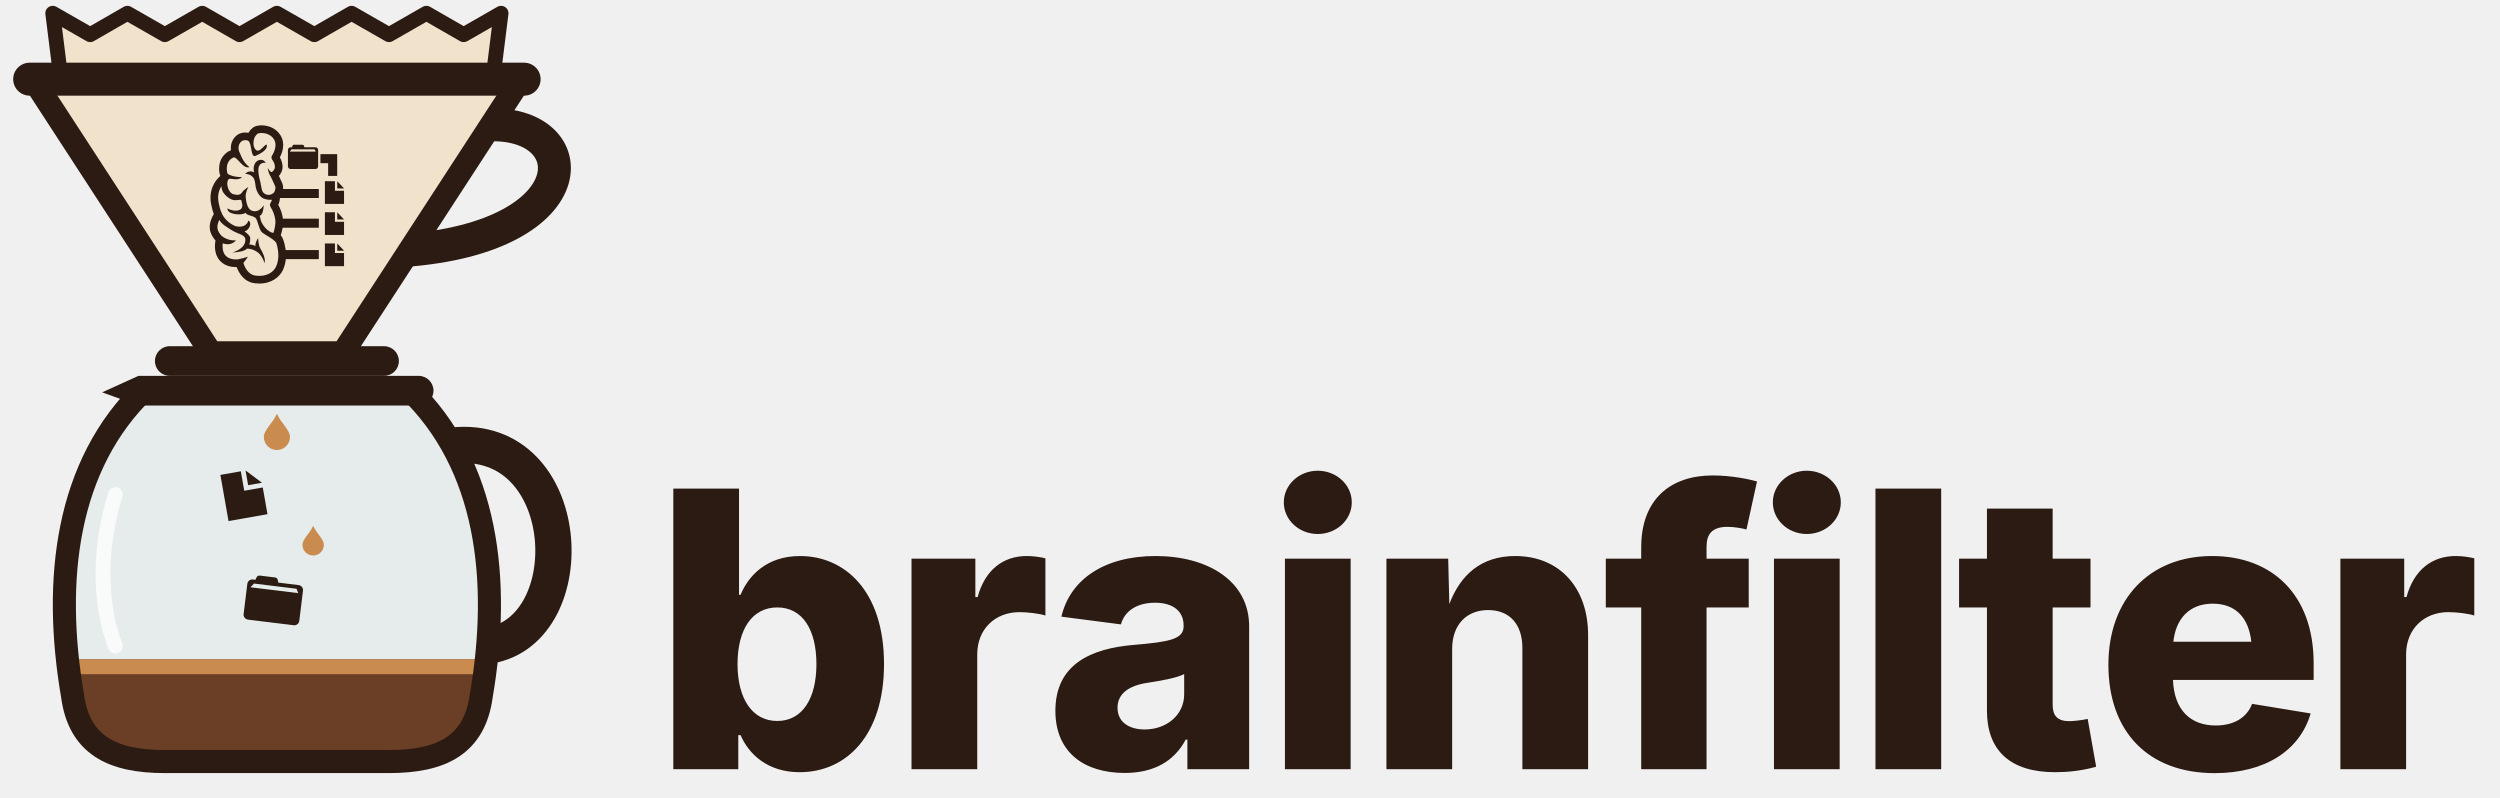
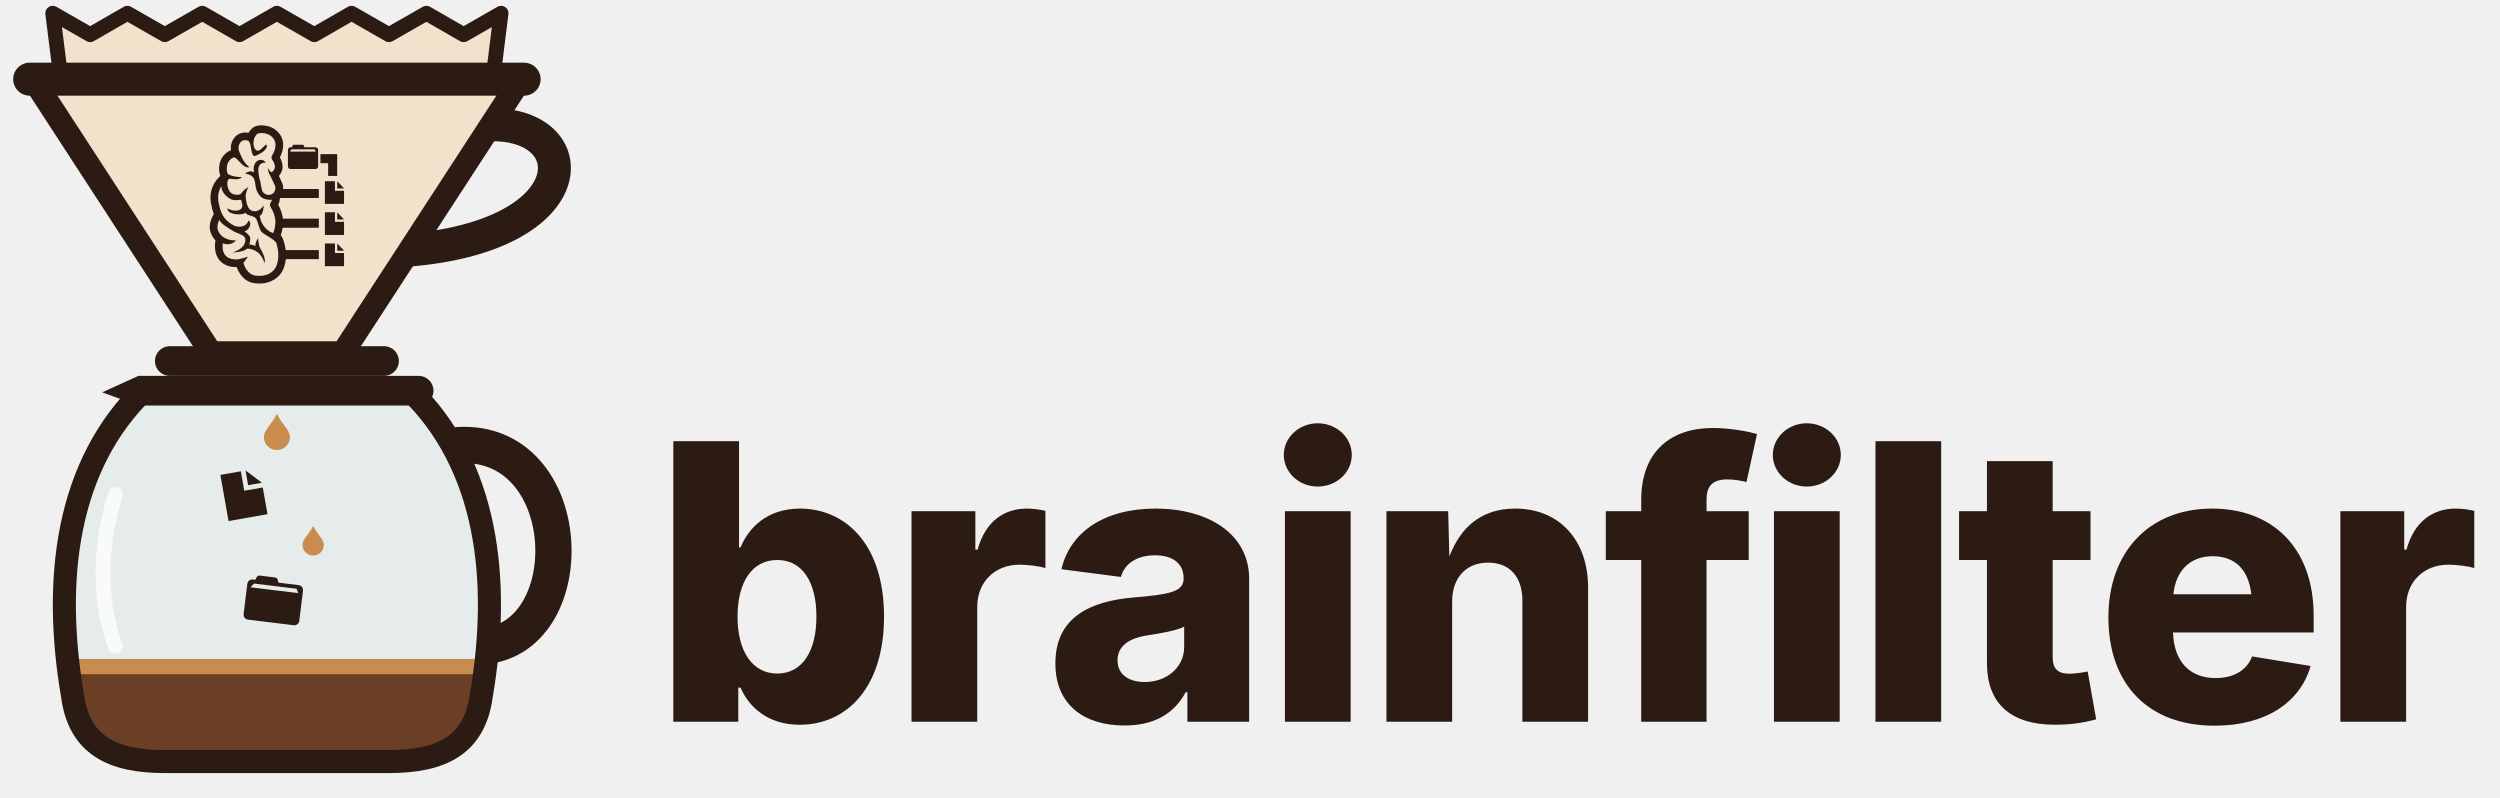
<svg xmlns="http://www.w3.org/2000/svg" viewBox="0 0 752 240" width="752" height="240" role="img" aria-labelledby="title">
  <style>
    .ink{fill:#2b1b13} .ink-s{fill:none;stroke:#2b1b13}
    .cream{fill:#f6ecdd} .paper{fill:#f1e2cb} .crema{fill:#c98b4e} .fixed-ink{fill:#2b1b13}
    .glass{fill:#e6eceb} .coffee{fill:#6b3e26}
    @media (prefers-color-scheme: dark) {
      .ink{fill:#f6ecdd} .ink-s{stroke:#f6ecdd} .cream{fill:#2b1b13} .paper{fill:#cfb28c}
      .glass{fill:#2a3438}
    }
  </style>
  <svg viewBox="80 22 356 484" x="0" y="0" width="176.5" height="240">
    <defs>
      <clipPath id="wm-server-inside">
        <path d="M168 258 C120 304 112 374 124 444 C128 474 148 484 180 484 H316 C348 484 368 474 372 444 C384 374 376 304 328 258 Z" />
      </clipPath>
    </defs>
    <g stroke-linejoin="round">
      <path class="ink-s" stroke-width="22" stroke-linecap="round" d="M358 292 C430 288 434 408 374 414" />
      <path class="glass" d="M168 258 C120 304 112 374 124 444 C128 474 148 484 180 484 H316 C348 484 368 474 372 444 C384 374 376 304 328 258 Z" />
      <g clip-path="url(#wm-server-inside)">
        <rect class="coffee" x="104" y="422" width="288" height="72" />
        <rect class="crema" x="104" y="422" width="288" height="9" />
      </g>
      <path class="ink-s" stroke-width="14" d="M168 258 C120 304 112 374 124 444 C128 474 148 484 180 484 H316 C348 484 368 474 372 444 C384 374 376 304 328 258 Z" />
      <path d="M150 322 C140 354 140 388 150 414" fill="none" stroke="#fff" stroke-width="9" stroke-linecap="round" opacity=".75" />
      <path class="crema" d="M248 273.0 C250.772 279.16 255.92 282.724 255.92 287.08 A7.92 7.92 0 0 1 240.08 287.08 C240.08 282.724 245.228 279.16 248 273.0Z" />
      <g class="ink" transform="translate(228.0 322.0) rotate(-10) scale(0.9284) translate(-12.93 -15.31)">
        <polygon points="25.85 9.74 25.85 9.77 16.69 9.77 16.69 0 25.85 9.74" />
        <polygon points="13.56 12.9 25.85 12.9 25.85 30.63 0 30.63 0 0 13.56 0 13.56 12.9" />
      </g>
      <path class="crema" d="M270 341.0 C272.268 346.04 276.48 348.956 276.48 352.52 A6.48 6.48 0 0 1 263.52 352.52 C263.52 348.956 267.732 346.04 270 341.0Z" />
      <g class="ink" transform="translate(246.0 386.0) rotate(7) scale(0.8348) translate(-20.36 -16.41)">
        <path transform="translate(-105.6 -26.18)" d="M142.7,29.61H127.82l-.61-1.85A2.3,2.3,0,0,0,125,26.18H113.83a2.3,2.3,0,0,0-2.19,1.6l-.59,1.83h-1.83a3.65,3.65,0,0,0-3.65,3.64V55.31A3.65,3.65,0,0,0,109.22,59H142.7a3.63,3.63,0,0,0,3.63-3.64V33.25A3.63,3.63,0,0,0,142.7,29.61Zm-34.56,5.83,2.23-3H141.5l1.65,3Z" />
      </g>
      <path class="ink" d="M142 260 L164 250 H334 a9 9 0 0 1 0 18 H164 Z" />
      <path class="ink-s" stroke-width="20" stroke-linecap="round" d="M371.8 98 C435.8 92 439.8 166 324.3 174" />
      <path class="paper" d="M100 70 L396 70 L288 236 L208 236 Z" />
      <path class="paper" d="M117 70 L112.0 30 L134.7 43 L157.3 30 L180.0 43 L202.7 30 L225.3 43 L248.0 30 L270.7 43 L293.3 30 L316.0 43 L338.7 30 L361.3 43 L384.0 30 L379 70 Z" />
      <path class="ink-s" stroke-width="9" d="M117 70 L112.0 30 L134.7 43 L157.3 30 L180.0 43 L202.7 30 L225.3 43 L248.0 30 L270.7 43 L293.3 30 L316.0 43 L338.7 30 L361.3 43 L384.0 30 L379 70 Z" />
      <path class="ink-s" stroke-width="14" d="M100 70 L396 70 L288 236 L208 236 Z" />
      <rect class="ink" x="88" y="60" width="320" height="20" rx="10" />
      <rect class="ink" x="174" y="232" width="148" height="18" rx="9" />
      <g class="fixed-ink" transform="translate(207.25 98.00) scale(0.4494)">
        <path d="M147.27,98.15V85.94H99a16.35,16.35,0,0,0-1.1-7.81c-1.37-3.24-3.18-7.09-4.5-9.81,2.73-3.16,5.34-7.95,4.88-13.57a27.26,27.26,0,0,0-3.62-11.52c3-5.72,8-18.19.86-29.78C89.66,3.91,80.08,1.16,74.9.38,67.77-.7,61.14.56,57.6,3.66a26.25,26.25,0,0,0-5.39,6.5C46.34,9,38.3,9.74,32.72,17.42a22.13,22.13,0,0,0-4,16.11A25.47,25.47,0,0,0,12.81,55.59,28,28,0,0,0,14.3,68.36C6.77,74.8-1.95,88,2,107a76.71,76.71,0,0,0,3.47,12.74C2.94,124-1,132.1.22,140.52c1,6.71,4.89,12,7.48,14.9-1,5.81-2.09,18.51,6.18,27.49,6.82,7.37,16.23,8.61,22.51,8.46,2.54,7,9.24,20,24.54,21.85a54.14,54.14,0,0,0,6.06.38c16.88,0,27.45-9.2,31.57-17.82a45.94,45.94,0,0,0,4.15-15.18h44.56V168.39H102.5c-.1-.69-.15-1.35-.27-2-1.52-9.6-3.86-15.09-6.34-18.1a66.62,66.62,0,0,0,2.51-10h48.87V126H98.82v-.09a53.7,53.7,0,0,0-6.34-18.65,21.52,21.52,0,0,0,2.27-9.13ZM23.1,56.47c.7-8.19,5.77-11.76,9.27-13.26,5.62,0,12.41,16,21.17,13.26C48.22,52,44.78,48.14,39.65,35.11c-.09-.24-2.46-6.28,1.41-11.62,3.39-4.67,8.56-3.52,10.71-2.78,5.58,3.13,3,23.47,10.08,20.5s17.58-9,14.84-15.34C73.6,26.22,67.08,38,62.11,33c-4.17-4.17-3.22-12-2-15.62a16.41,16.41,0,0,1,4.25-5.93c.63-.49,4.15-1.67,9.39-.78,3.32.57,9.37,2.38,12.94,8.19,5.84,9.53-2.33,21.49-2.4,21.59a5.23,5.23,0,0,0,.3,6.34A16.9,16.9,0,0,1,88,55.57c.33,4.18-3.94,7.49-4,7.49-2.63.44-5.68-5.6-5.68-5.6a27.46,27.46,0,0,0,4.14,12.08s3.67,7.35,5.88,12.59c.92,2.19.08,5.47-1.39,8.4a.2.2,0,0,1,0-.08c-3.44,3.74-8.61,4.6-12.76,1.87s-3.81-5.83-5.83-15.72a38.21,38.21,0,0,0-1-3.86h0S64.57,61.9,66,56.74c1-3.53,3.39-6.75,9.64-6.18-3.36-5.85-10.46-4.76-13.83-.24-3,4.09-2.92,10.21-1.89,13.16-7-3.83-12.06,1.94-12.06,1.94s6.33.14,10.12,4.16c1.9,2,3,4.53,3.85,12s5.6,15.51,11.48,17.51A27.25,27.25,0,0,0,84,100.53a16,16,0,0,1-1.81,4,5.23,5.23,0,0,0,0,5.8,43.79,43.79,0,0,1,6.3,17c.86,6.5-1.22,14-2.59,18-7.83-1.29-16.46-11.92-17.52-19.37A12.54,12.54,0,0,0,67.29,122h.14c4.87-.51,5.52-14.13,5.52-14.13S66.4,119.41,56.26,115c-5.75-2.59-7.18-12.48-7.75-18.36-.55-5.72,3.49-13,3.71-13.47-.38.23-6.64,4.09-8.59,7.29s-5,4.18-11.62,2.6S21.4,78.61,25.06,73.39a5.28,5.28,0,0,0,.28-.48,3.54,3.54,0,0,0,.27-.32c2.31-1.76,12.12,3.12,18-2.67-13.62,0-19.22-4.35-19.22-4.35C23.76,64.45,22.66,61.63,23.1,56.47ZM89.22,191.33c-3.1,6.51-12,13.47-27,11.64-11.62-1.43-15.81-13.78-16.77-17.24a73.64,73.64,0,0,0,6.1-8.35A114.87,114.87,0,0,1,38,180.94c-3.81.31-11.69.23-16.55-5C17,171.08,17,163.76,17.57,159.27c6.25,2.22,12.54,1.84,17.89-3.87-6.23.19-13.64-1.28-19.49-6.27-1.5-1.52-4.88-5.37-5.52-10-.56-3.9.89-8.21,2.49-11.49,2.65,5.58,10.86,10.21,17.36,14.31,7.26,4.59,17.35,5.56,17.77,11.75.94,13.28-17.51,17.91-17.51,17.91,6.46-.06,16.54-1.52,19.65-5.1,3.84-.38,10,1.44,14.8,5.08,5.92,4.5,9.08,14.44,9.08,14.44,1.62-6.49-2.87-14.91-5.73-19.7s-3-14.15-3-14.15-4.31,6.12-3.73,11.2c-1.51-1.81-5.34-2.34-8.23-2.49A22.57,22.57,0,0,0,54.59,152c-.17-2.62-3.37-5.73-7.6-8.7,6.49-1.85,10.89-12.4,4.87-14.67,0,2-3.37,10.67-17.28,7.47-.8-.4-1.56-.76-2.28-1.11a34.41,34.41,0,0,1-15.59-15.16c-.55-1.22-1-2.36-1.48-3.58-.38-.82-1.51-3.62-3.13-11.4-2.13-10.28.46-17.75,3.74-22.74-.48,8.42,7.79,15.35,13.45,17.93,6.3,2.85,13.2-1.59,13.62,2.15s2,4.72.57,8.89-10,6.16-19.64,1.15c-.29,9,21.22,9.6,24.52,5.73,1.16,3.74,9.33,3.74,13.07,6.75s4.87,16.34,9.31,19.94,13.78,7.6,18.65,13.34c.14.15.25.28.36.42A51.81,51.81,0,0,1,92,168C93.43,176.66,92.48,184.51,89.22,191.33Z" />
        <polygon points="181.32 85.18 181.32 85.21 172.16 85.21 172.16 75.44 181.32 85.18" />
        <polygon points="169.03 88.34 181.32 88.34 181.32 106.07 155.47 106.07 155.47 75.44 169.03 75.44 169.03 88.34" />
        <polygon points="181.32 127.09 181.32 127.13 172.16 127.13 172.16 117.35 181.32 127.09" />
        <polygon points="169.03 130.25 181.32 130.25 181.32 147.99 155.47 147.99 155.47 117.35 169.03 117.35 169.03 130.25" />
        <polygon points="181.32 169.24 181.32 169.28 172.16 169.28 172.16 159.5 181.32 169.24" />
        <polygon points="169.03 172.4 181.32 172.4 181.32 190.13 155.47 190.13 155.47 159.5 169.03 159.5 169.03 172.4" />
        <path d="M142.7,29.61H127.82l-.61-1.85A2.3,2.3,0,0,0,125,26.18H113.83a2.3,2.3,0,0,0-2.19,1.6l-.59,1.83h-1.83a3.65,3.65,0,0,0-3.65,3.64V55.31A3.65,3.65,0,0,0,109.22,59H142.7a3.63,3.63,0,0,0,3.63-3.64V33.25A3.63,3.63,0,0,0,142.7,29.61Zm-34.56,5.83,2.23-3H141.5l1.65,3Z" />
        <polygon points="172.06 38.9 172.06 68.3 159.85 68.3 159.85 51.11 149.43 51.11 149.43 38.9 172.06 38.9" />
      </g>
    </g>
  </svg>
-   <path class="ink" transform="translate(196.02 231.37) scale(0.05664)" d="M786 16C1034 16 1234 -179 1234 -558C1234 -950 1023 -1132 788 -1132C610 -1132 514 -1027 472 -926H464V-1490H115V0H460V-181H472C516 -80 615 16 786 16ZM667 -256C534 -256 456 -375 456 -558C456 -743 534 -859 667 -859C802 -859 875 -740 875 -558C875 -376 801 -256 667 -256ZM1380.04 0H1729.04V-610C1729.04 -744 1824.04 -834 1953.04 -834C1995.04 -834 2058.04 -827 2091.04 -816V-1120C2062.04 -1127 2025.04 -1132 1992.04 -1132C1869.04 -1132 1771.04 -1061 1731.04 -914H1719.04V-1118H1380.04ZM2512.08 20C2667.08 20 2775.08 -42 2836.08 -157H2845.08V0H3173.08V-759C3173.08 -999 2954.08 -1132 2676.08 -1132C2396.08 -1132 2220.08 -1001 2176.08 -810L2492.08 -769C2511.08 -839 2576.08 -884 2673.08 -884C2768.08 -884 2825.08 -840 2825.08 -763V-759C2825.08 -690 2749.08 -676 2560.08 -660C2334.08 -641 2144.08 -558 2144.08 -310C2144.08 -89 2297.08 20 2512.08 20ZM2618.08 -211C2534.08 -211 2474.08 -251 2474.08 -326C2474.08 -400 2532.08 -444 2635.08 -459C2700.08 -469 2788.08 -484 2828.08 -505V-398C2828.08 -288 2735.08 -211 2618.08 -211ZM3363.12 0H3712.12V-1118H3363.12ZM3537.12 -1249C3637.12 -1249 3718.12 -1324 3718.12 -1417C3718.12 -1510 3637.12 -1585 3537.12 -1585C3438.12 -1585 3357.12 -1510 3357.12 -1417C3357.12 -1324 3438.12 -1249 3537.12 -1249ZM4251.16 -638C4251.16 -768 4328.16 -845 4442.16 -845C4556.16 -845 4624.16 -770 4624.16 -644V0H4973.16V-712C4973.16 -965 4820.16 -1132 4586.16 -1132C4405.16 -1132 4295.16 -1032 4236.16 -877L4230.16 -1118H3902.16V0H4251.16ZM5826.2 -1118H5602.2V-1181C5602.2 -1247 5630.2 -1287 5713.2 -1287C5748.2 -1287 5788.2 -1280 5814.2 -1273L5870.2 -1528C5829.2 -1540 5734.2 -1560 5635.2 -1560C5411.2 -1560 5255.2 -1434 5255.2 -1178V-1118H5067.2V-859H5255.2V0H5602.2V-859H5826.2ZM5960.24 0H6309.24V-1118H5960.24ZM6134.24 -1249C6234.24 -1249 6315.24 -1324 6315.24 -1417C6315.24 -1510 6234.24 -1585 6134.24 -1585C6035.24 -1585 5954.24 -1510 5954.24 -1417C5954.24 -1324 6035.24 -1249 6134.24 -1249ZM6848.28 -1490H6499.28V0H6848.28ZM7641.32 -1118H7440.32V-1384H7091.32V-1118H6943.32V-859H7091.32V-311C7091.32 -98 7216.32 16 7453.32 16C7519.32 16 7593.32 9 7671.32 -13L7626.32 -267C7607.32 -262 7553.32 -255 7529.32 -255C7466.32 -255 7440.32 -283 7440.32 -342V-859H7641.32ZM8300.36 21C8571.36 21 8754.36 -102 8810.36 -296L8499.36 -347C8471.36 -272 8400.36 -232 8306.36 -232C8174.36 -232 8085.36 -312 8079.36 -474H8826.36V-562C8826.36 -931 8601.36 -1132 8287.36 -1132C7951.36 -1132 7736.36 -900 7736.36 -555C7736.36 -197 7949.36 21 8300.36 21ZM8081.36 -677C8094.36 -800 8167.36 -879 8290.36 -879C8412.36 -879 8481.36 -804 8495.36 -677ZM8968.4 0H9317.4V-610C9317.4 -744 9412.4 -834 9541.4 -834C9583.4 -834 9646.4 -827 9679.4 -816V-1120C9650.4 -1127 9613.4 -1132 9580.4 -1132C9457.4 -1132 9359.4 -1061 9319.4 -914H9307.4V-1118H8968.4Z" />
+   <path class="ink" transform="translate(196.02 217.10) scale(0.05664)" d="M786 16C1034 16 1234 -179 1234 -558C1234 -950 1023 -1132 788 -1132C610 -1132 514 -1027 472 -926H464V-1490H115V0H460V-181H472C516 -80 615 16 786 16ZM667 -256C534 -256 456 -375 456 -558C456 -743 534 -859 667 -859C802 -859 875 -740 875 -558C875 -376 801 -256 667 -256ZM1380.04 0H1729.04V-610C1729.04 -744 1824.04 -834 1953.04 -834C1995.04 -834 2058.04 -827 2091.04 -816V-1120C2062.04 -1127 2025.04 -1132 1992.04 -1132C1869.04 -1132 1771.04 -1061 1731.04 -914H1719.04V-1118H1380.04ZM2512.08 20C2667.08 20 2775.08 -42 2836.08 -157H2845.08V0H3173.08V-759C3173.08 -999 2954.08 -1132 2676.08 -1132C2396.08 -1132 2220.08 -1001 2176.08 -810L2492.08 -769C2511.08 -839 2576.08 -884 2673.08 -884C2768.08 -884 2825.08 -840 2825.08 -763V-759C2825.08 -690 2749.08 -676 2560.08 -660C2334.08 -641 2144.08 -558 2144.08 -310C2144.08 -89 2297.08 20 2512.08 20ZM2618.08 -211C2534.08 -211 2474.08 -251 2474.08 -326C2474.08 -400 2532.08 -444 2635.08 -459C2700.08 -469 2788.08 -484 2828.08 -505V-398C2828.08 -288 2735.08 -211 2618.08 -211ZM3363.12 0H3712.12V-1118H3363.12ZM3537.12 -1249C3637.12 -1249 3718.12 -1324 3718.12 -1417C3718.12 -1510 3637.12 -1585 3537.12 -1585C3438.12 -1585 3357.12 -1510 3357.12 -1417C3357.12 -1324 3438.12 -1249 3537.12 -1249ZM4251.16 -638C4251.16 -768 4328.16 -845 4442.16 -845C4556.16 -845 4624.16 -770 4624.16 -644V0H4973.16V-712C4973.16 -965 4820.16 -1132 4586.16 -1132C4405.16 -1132 4295.16 -1032 4236.16 -877L4230.16 -1118H3902.16V0H4251.16ZM5826.2 -1118H5602.2V-1181C5602.2 -1247 5630.2 -1287 5713.2 -1287C5748.2 -1287 5788.2 -1280 5814.2 -1273L5870.2 -1528C5829.2 -1540 5734.2 -1560 5635.2 -1560C5411.2 -1560 5255.2 -1434 5255.2 -1178V-1118H5067.2V-859H5255.2V0H5602.2V-859H5826.2ZM5960.24 0H6309.24V-1118H5960.24ZM6134.24 -1249C6234.24 -1249 6315.24 -1324 6315.24 -1417C6315.24 -1510 6234.24 -1585 6134.24 -1585C6035.24 -1585 5954.24 -1510 5954.24 -1417C5954.24 -1324 6035.24 -1249 6134.24 -1249ZM6848.28 -1490H6499.28V0H6848.28ZM7641.32 -1118H7440.32V-1384H7091.32V-1118H6943.32V-859H7091.32V-311C7091.32 -98 7216.32 16 7453.32 16C7519.32 16 7593.32 9 7671.32 -13L7626.32 -267C7607.32 -262 7553.32 -255 7529.32 -255C7466.32 -255 7440.32 -283 7440.32 -342V-859H7641.32ZM8300.36 21C8571.36 21 8754.36 -102 8810.36 -296L8499.36 -347C8471.36 -272 8400.36 -232 8306.36 -232C8174.36 -232 8085.36 -312 8079.36 -474H8826.36V-562C8826.36 -931 8601.36 -1132 8287.36 -1132C7951.36 -1132 7736.36 -900 7736.36 -555C7736.36 -197 7949.36 21 8300.36 21ZM8081.36 -677C8094.36 -800 8167.36 -879 8290.36 -879C8412.36 -879 8481.36 -804 8495.36 -677ZM8968.4 0H9317.4V-610C9317.4 -744 9412.4 -834 9541.4 -834C9583.4 -834 9646.4 -827 9679.4 -816V-1120C9650.4 -1127 9613.4 -1132 9580.4 -1132C9457.4 -1132 9359.4 -1061 9319.4 -914H9307.4V-1118H8968.4Z" />
</svg>
